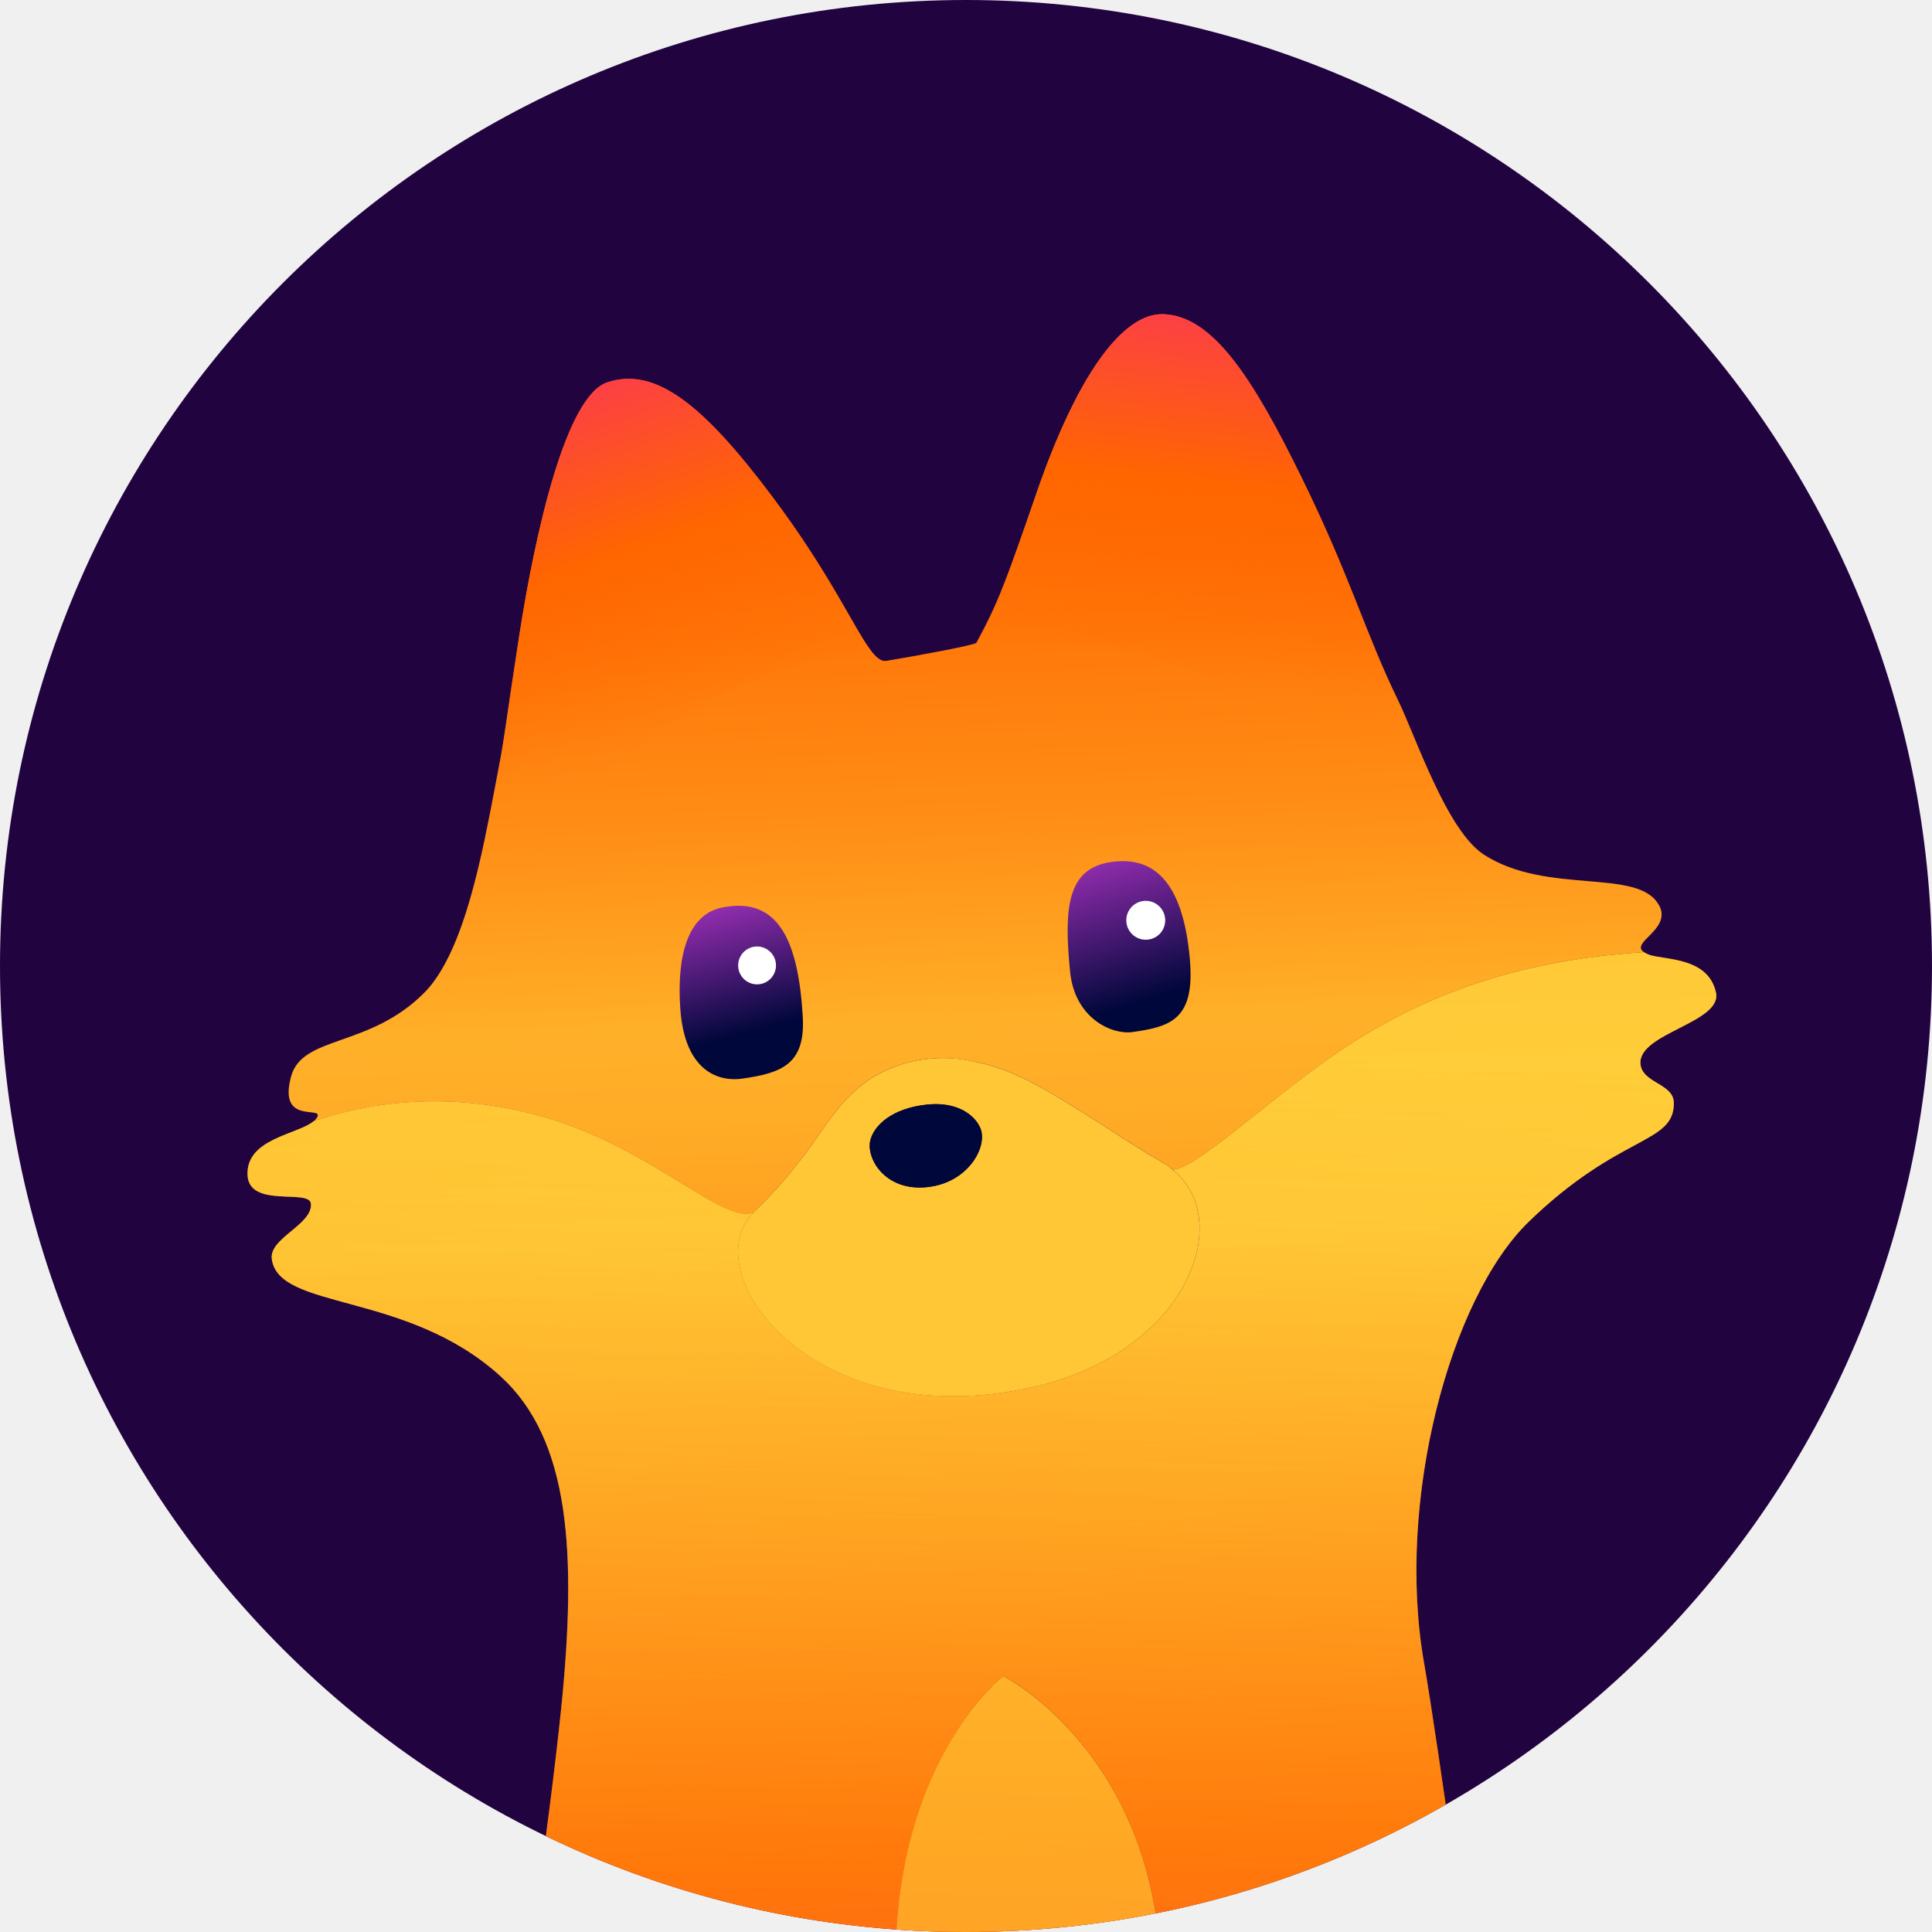
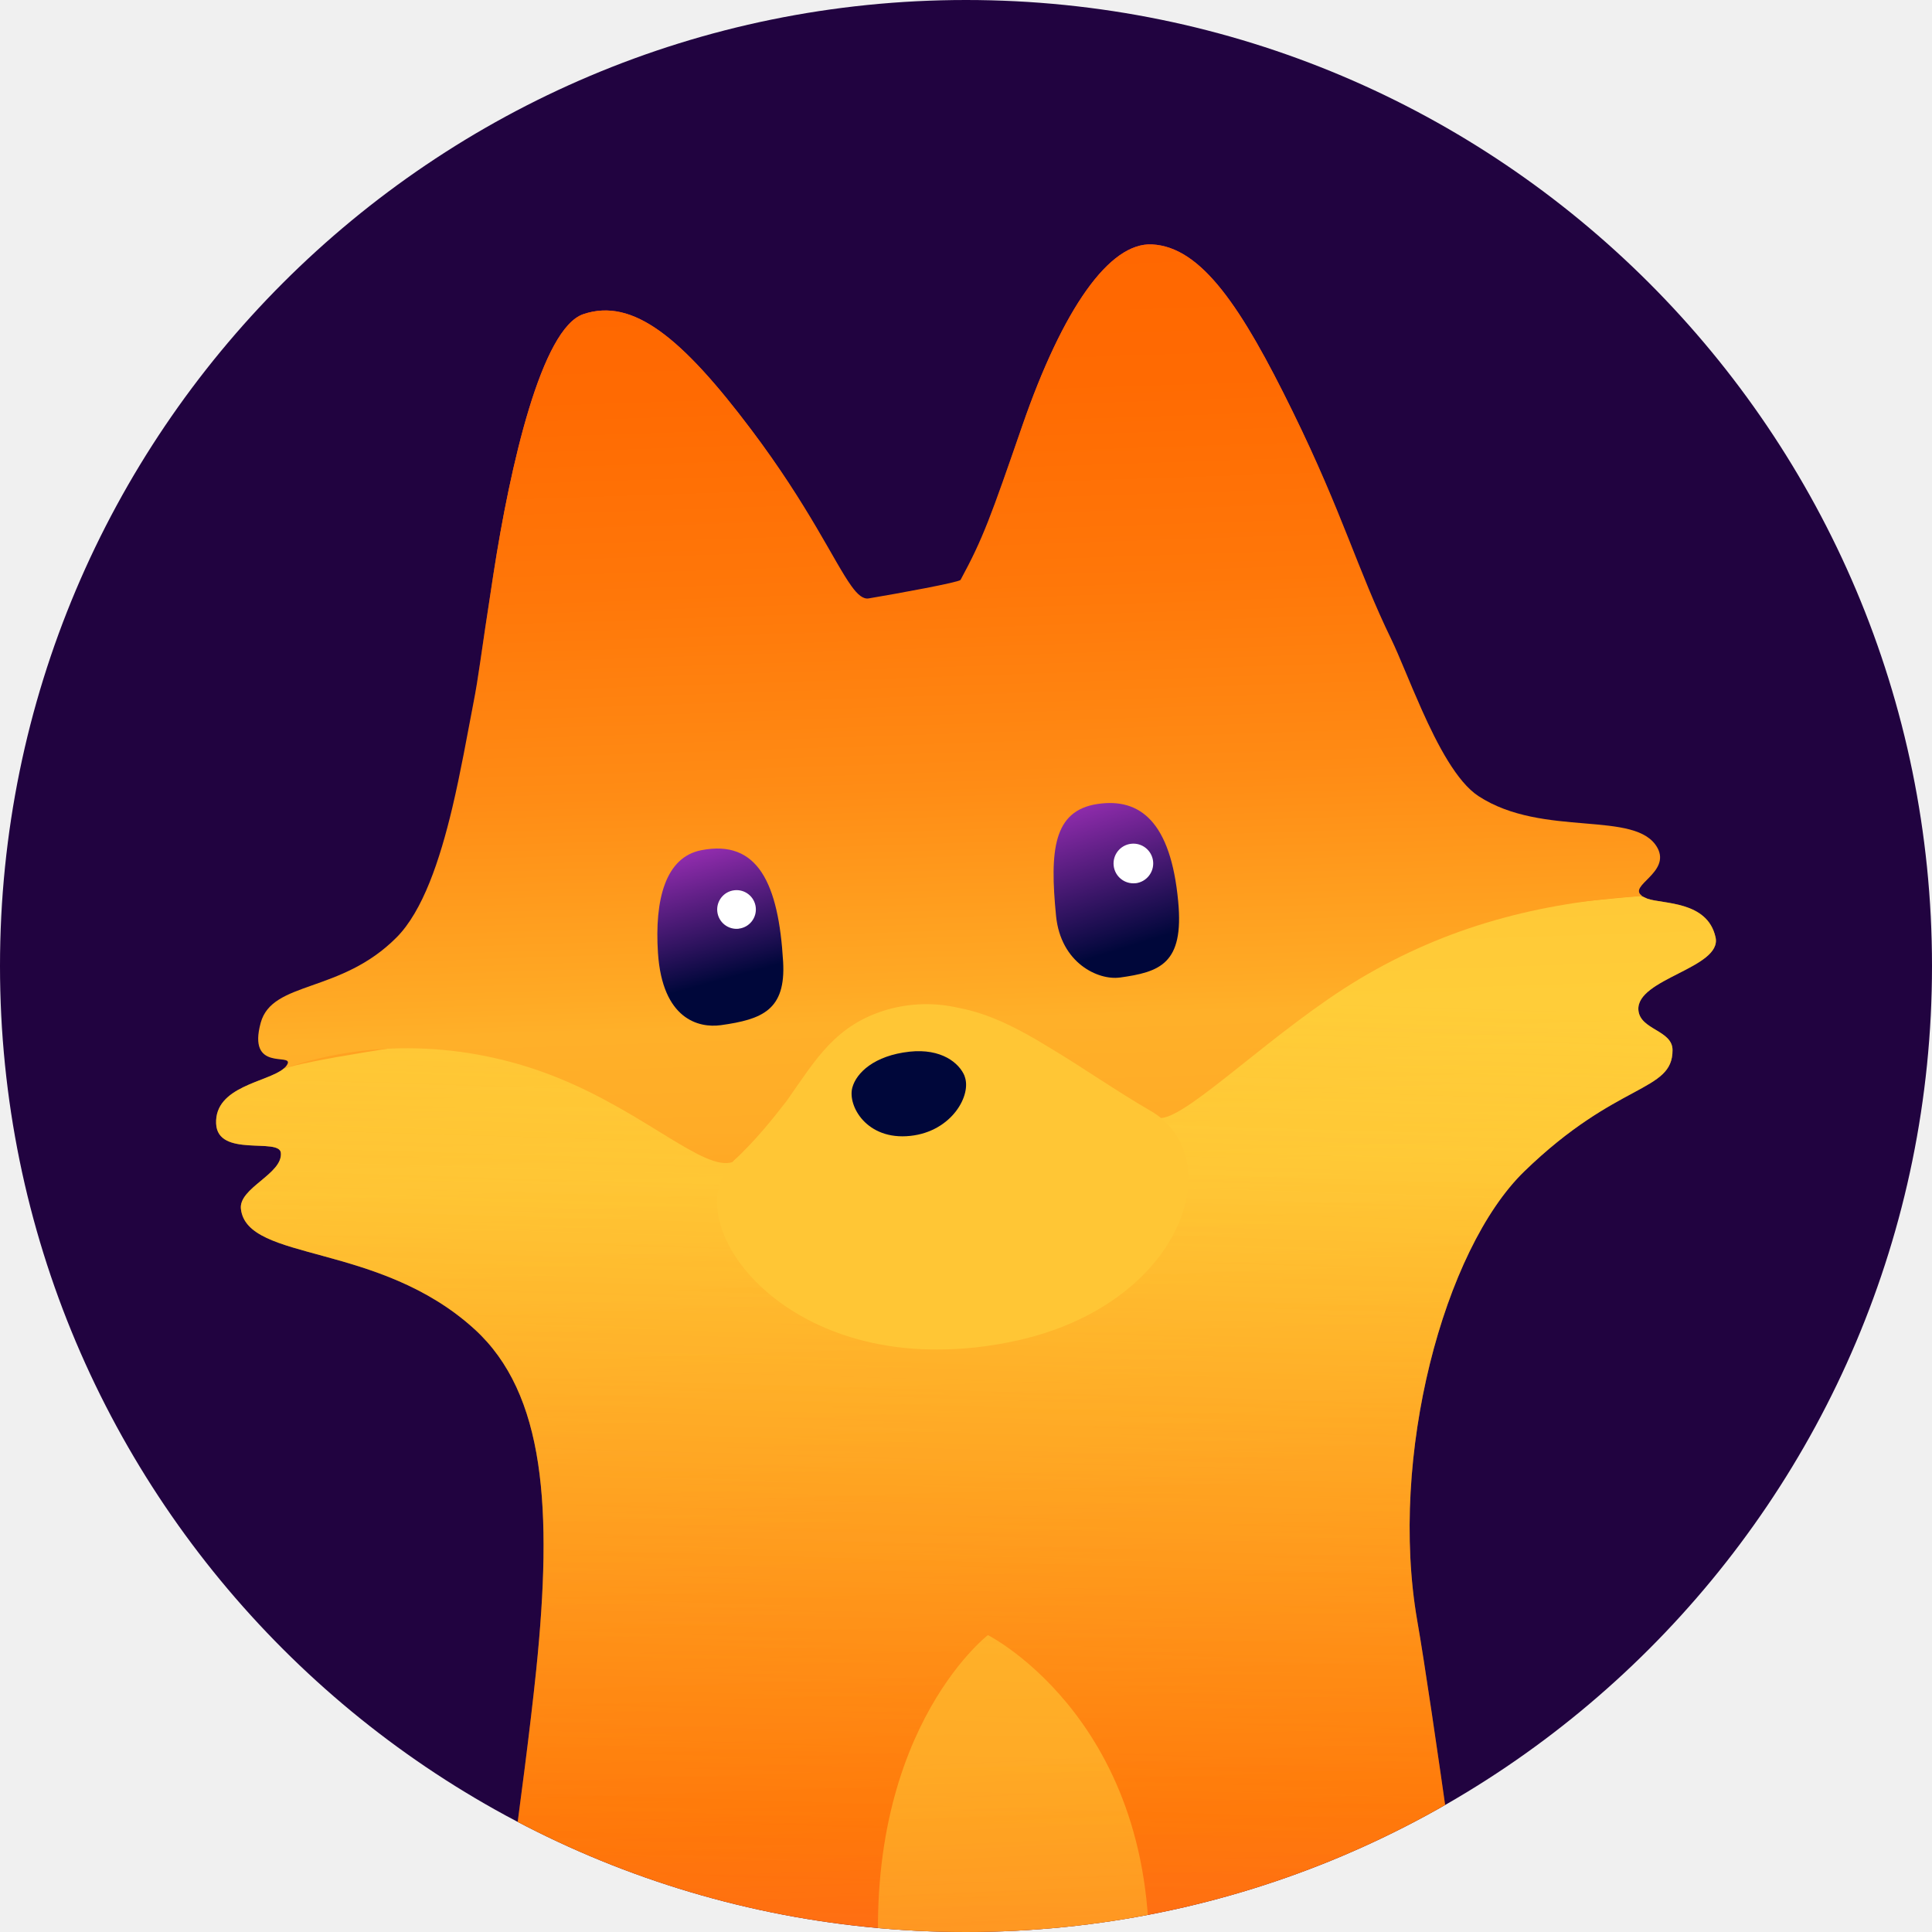
<svg xmlns="http://www.w3.org/2000/svg" width="30" height="30" fill="none" viewBox="0 0 30 30">
  <g clip-path="url(#a)">
    <rect width="30" height="30" fill="#210340" rx="15" />
-     <path fill="url(#b)" d="M25.761 14.058c-.314-.591-1.74-.15-2.723-.79-.327-.214-.621-.774-.865-1.319-.186-.416-.342-.824-.458-1.063-.52-1.067-.732-1.894-1.5-3.46-.779-1.591-1.39-2.51-2.14-2.546-.648-.033-1.355.97-1.974 2.757-.481 1.39-.595 1.71-.937 2.34q0 .003-.003.004c-.019.036-.967.21-1.396.28-.083.015-.165-.052-.262-.188-.26-.358-.642-1.21-1.528-2.382-1.046-1.39-1.794-2.007-2.548-1.752-.636.215-1.112 2.303-1.368 3.952-.212 1.366-.214 1.497-.31 2-.088.455-.187 1.013-.317 1.56-.189.793-.446 1.564-.844 1.964-.853.86-1.891.656-2.068 1.3-.204.748.479.459.41.623a.2.2 0 0 1-.061.074c1.446-.495 2.938-.357 4.156.134 1.35.544 2.239 1.433 2.671 1.287l.029-.032c.328-.31.576-.618.8-.909.437-.622.738-1.156 1.533-1.382.367-.104.723-.1 1.074-.024.466.086.912.313 1.366.594.512.305 1.028.667 1.566.978q.081.048.15.105c.43-.027 1.727-1.342 3.01-2.111 1.332-.798 2.727-1.165 4.303-1.267-.226-.152.437-.35.236-.728z" />
-     <path fill="url(#c)" d="M18.762 10.495a183 183 0 0 0 3.412 1.453c-.186-.416-.342-.824-.458-1.063-.52-1.068-.732-1.894-1.5-3.461-.778-1.59-1.389-2.509-2.14-2.546-.647-.032-1.355.97-1.973 2.758-.482 1.39-.596 1.71-.938 2.34.694-.068 2.157-.11 3.597.519" />
-     <path fill="url(#d)" d="M13.503 10.072c-.26-.359-.642-1.21-1.528-2.383C10.93 6.3 10.181 5.683 9.427 5.938 8.791 6.152 8.315 8.24 8.06 9.89c-.212 1.365-.214 1.497-.31 1.999-.088.456-.187 1.014-.317 1.56.638-.463 1.71-1.258 2.758-2.047 1.216-.917 2.6-1.228 3.313-1.332z" />
-     <path fill="url(#e)" d="M18.213 18.164c.97.784.234 2.83-2.17 3.374a5.5 5.5 0 0 1-1.225.141c-2.594.014-3.93-2.01-3.122-2.848-.432.147-1.32-.741-2.671-1.286-1.218-.49-2.711-.63-4.156-.134-.245.206-1.051.267-1.025.836.023.519.96.208.984.443.031.322-.645.533-.608.854.096.809 2.095.498 3.553 1.827 1.078.983 1.188 2.741.939 5.177-.181 1.76-.64 4.875-.64 4.875h5.884c-.382-3.854 1.624-5.4 1.624-5.4s2.722 1.374 2.429 5.4h4.92s-.598-4.36-.819-5.618c-.435-2.499.404-5.646 1.627-6.833 1.417-1.374 2.257-1.199 2.254-1.844 0-.306-.495-.306-.518-.61-.037-.477 1.276-.639 1.172-1.107-.122-.555-.802-.502-1.036-.585a.4.4 0 0 1-.083-.041c-1.577.102-2.971.47-4.303 1.267-1.283.769-2.58 2.084-3.01 2.111" />
-     <path fill="url(#f)" d="M18.213 18.164c.97.784.234 2.83-2.17 3.374a5.5 5.5 0 0 1-1.225.141c-2.594.014-3.93-2.01-3.122-2.848-.432.147-1.32-.741-2.671-1.286-1.218-.49-2.711-.63-4.156-.134-.245.206-1.051.267-1.025.836.023.519.96.208.984.443.031.322-.645.533-.608.854.096.809 2.095.498 3.553 1.827 1.078.983 1.188 2.741.939 5.177-.181 1.76-.64 4.875-.64 4.875h5.884c-.382-3.854 1.624-5.4 1.624-5.4s2.722 1.374 2.429 5.4h4.92s-.598-4.36-.819-5.618c-.435-2.499.404-5.646 1.627-6.833 1.417-1.374 2.257-1.199 2.254-1.844 0-.306-.495-.306-.518-.61-.037-.477 1.276-.639 1.172-1.107-.122-.555-.802-.502-1.036-.585a.4.4 0 0 1-.083-.041c-1.577.102-2.971.47-4.303 1.267-1.283.769-2.58 2.084-3.01 2.111" opacity=".6" />
-     <path fill="url(#g)" d="M15.579 26.025s-2.007 1.545-1.625 5.399h4.054c.294-4.026-2.43-5.399-2.43-5.399" />
-     <path fill="url(#h)" d="M15.579 26.025s-2.007 1.545-1.625 5.399h4.054c.294-4.026-2.43-5.399-2.43-5.399" opacity=".6" />
-     <path fill="url(#i)" d="M15.579 26.025s-2.007 1.545-1.625 5.399h4.054c.294-4.026-2.43-5.399-2.43-5.399" opacity=".6" />
-     <path fill="#ffc635" d="M18.213 18.164a1 1 0 0 0-.15-.106c-.537-.31-1.053-.673-1.566-.978-.453-.28-.9-.508-1.366-.594a2.15 2.15 0 0 0-1.074.024c-.795.228-1.095.76-1.533 1.383-.223.288-.47.598-.8.908q-.016.014-.03.032c-.807.837.53 2.861 3.122 2.848.382 0 .791-.043 1.226-.142 2.403-.544 3.141-2.59 2.17-3.374zm-3.813.27c-.666.07-.959-.458-.882-.736.061-.224.33-.487.873-.546.479-.052.752.168.835.371.114.285-.192.843-.824.91z" />
-     <path fill="#00073a" d="M15.224 17.523c-.082-.203-.356-.423-.835-.37-.542.058-.811.32-.873.545-.075.277.218.806.883.735.632-.067.939-.625.824-.91z" />
-     <path fill="url(#j)" d="M17.582 16.026c.612-.085.981-.205.892-1.156-.113-1.211-.58-1.58-1.226-1.484-.676.1-.73.71-.632 1.7.071.726.647.984.967.94z" />
-     <path fill="#fff" d="M17.827 14.59a.3.3 0 0 0 .264-.335.302.302 0 1 0-.264.335" />
-     <path fill="url(#k)" d="M11.517 16.75c.632-.088.992-.23.948-.969-.07-1.181-.383-1.86-1.244-1.691-.541.105-.713.744-.658 1.564.067 1.01.623 1.141.954 1.096" />
-     <path fill="#fff" d="M11.79 15.283a.294.294 0 1 0-.069-.584.294.294 0 0 0 .07.584" />
+     <g clip-path="url(#b)">
+       <path fill="url(#c)" d="M4.403 16.595c-.25.21-1.073.272-1.047.854.024.53.981.212 1.005.452.032.329-.658.544-.62.872.097.826 2.139.51 3.627 1.866 1.101 1.003 1.213 2.799.959 5.286-.185 1.797-.653 4.978-.653 4.978h15.17s-.611-4.45-.837-5.736c-.444-2.552.413-5.766 1.662-6.978 1.446-1.403 2.304-1.224 2.302-1.883 0-.312-.506-.312-.53-.622-.038-.488 1.304-.653 1.198-1.13-.125-.568-.82-.514-1.058-.599a5 5 0 0 1-.327-.156C22.872 13.603 6.65 15.312 4.4 16.595z" />
+       <path fill="url(#d)" d="M4.403 16.595c-.25.21-1.073.272-1.047.854.024.53.981.212 1.005.452.032.329-.658.544-.62.872.097.826 2.139.51 3.627 1.866 1.101 1.003 1.213 2.799.959 5.286-.185 1.797-.653 4.978-.653 4.978h15.17s-.611-4.45-.837-5.736c-.444-2.552.413-5.766 1.662-6.978 1.446-1.403 2.304-1.224 2.302-1.883 0-.312-.506-.312-.53-.622-.038-.488 1.304-.653 1.198-1.13-.125-.568-.82-.514-1.058-.599a.4.4 0 0 1-.086-.042c-1.61.105-19.618 2.177-21.095 2.683z" opacity=".6" />
+       <path fill="url(#e)" d="M15.34 25.39s-2.048 1.578-1.658 5.513h4.139c.3-4.111-2.48-5.513-2.48-5.513" opacity=".6" />
+       <path fill="url(#f)" d="M18.59 9.53c1.384.605 2.803 1.21 3.485 1.485-.19-.425-.35-.841-.469-1.086-.53-1.09-.747-1.934-1.531-3.534-.795-1.624-1.419-2.56-2.186-2.6-.66-.033-1.383.992-2.015 2.817-.492 1.42-.608 1.746-.957 2.39.709-.07 2.202-.113 3.672.529" />
+       <path fill="url(#g)" d="M13.22 9.1c-.265-.366-.655-1.235-1.559-2.432-1.069-1.419-1.832-2.049-2.602-1.79-.65.22-1.136 2.353-1.397 4.037-.217 1.394-.218 1.528-.318 2.041-.09.466-.19 1.036-.322 1.593.65-.472 1.746-1.284 2.815-2.09 1.243-.936 2.656-1.254 3.383-1.36z" />
+       <path fill="url(#h)" d="M25.739 13.17c-.322-.604-1.778-.152-2.781-.808-.334-.218-.635-.79-.883-1.346-.19-.425-.35-.84-.469-1.085-.53-1.09-.747-1.934-1.531-3.534-.795-1.626-1.418-2.562-2.186-2.601-.66-.034-1.383.99-2.015 2.816-.492 1.42-.608 1.746-.957 2.39l-.003.003c-.02.037-.988.214-1.425.287-.085.014-.17-.055-.269-.193-.265-.366-.655-1.235-1.559-2.433-1.069-1.418-1.832-2.048-2.602-1.788-.65.219-1.136 2.351-1.397 4.035-.217 1.395-.218 1.529-.318 2.042-.09.465-.19 1.035-.322 1.593-.193.81-.456 1.597-.863 2.007-.87.877-1.93.669-2.111 1.327-.208.763.489.468.418.636a.2.2 0 0 1-.062.075c1.477-.505 3-.364 4.244.137 1.38.555 2.286 1.463 2.728 1.314l.03-.032c.335-.316 1.587 1.305 1.814 1.009.446-.636 4.763-1.7 4.81-1.66.44-.028 1.764-1.371 3.075-2.157 1.36-.814 2.783-1.189 4.393-1.294-.23-.155.446-.356.24-.743z" />
+       <path fill="#FFC635" d="M18.03 17.363a1 1 0 0 0-.153-.107c-.548-.317-1.075-.688-1.599-1-.462-.284-.918-.518-1.395-.606a2.2 2.2 0 0 0-1.096.025c-.812.232-1.119.776-1.566 1.412-.227.295-.48.61-.817.928q-.016.015-.03.032c-.824.855.54 2.922 3.188 2.908.39 0 .808-.044 1.252-.144 2.454-.556 3.207-2.645 2.215-3.446z" />
+       <path fill="#00073A" d="M14.979 16.71c-.084-.207-.364-.432-.853-.38-.553.06-.829.33-.891.558-.077.282.222.823.9.75.646-.068.96-.638.842-.929z" />
+       <path fill="url(#i)" d="M17.385 15.18c.624-.087 1.002-.21.91-1.182-.115-1.236-.592-1.612-1.251-1.514-.69.102-.745.723-.646 1.735.073.742.661 1.005.988.96z" />
+       <path fill="#fff" d="M17.635 13.715a.31.31 0 0 0 .27-.343.308.308 0 1 0-.27.342" />
+       <path fill="url(#j)" d="M11.192 15.919c.645-.09 1.013-.235.968-.99-.071-1.206-.391-1.899-1.27-1.727-.554.107-.728.76-.673 1.597.069 1.032.636 1.166.974 1.12" />
+       <path fill="#fff" d="M11.472 14.42a.3.3 0 1 0-.07-.596.3.3 0 0 0 .07.597" />
+     </g>
  </g>
  <defs>
-     <linearGradient id="b" x1="14.764" x2="15.551" y1="4.274" y2="27.905" gradientUnits="userSpaceOnUse">
-       <stop stop-color="#f60" />
-       <stop offset=".11" stop-color="#ff6a02" />
-       <stop offset=".23" stop-color="#ff7709" />
-       <stop offset=".35" stop-color="#ff8c15" />
-       <stop offset=".47" stop-color="#ffaa25" />
-       <stop offset=".49" stop-color="#ffb029" />
-       <stop offset=".55" stop-color="#ffac27" />
-       <stop offset=".62" stop-color="#ffa120" />
-       <stop offset=".68" stop-color="#ff8f16" />
-       <stop offset=".73" stop-color="#ff7508" />
-       <stop offset=".76" stop-color="#f60" />
-       <stop offset=".91" stop-color="#fb2872" />
+     <linearGradient id="c" x1="14.706" x2="15.822" y1="7.147" y2="40.671" gradientUnits="userSpaceOnUse">
+       <stop stop-color="#F60" />
+       <stop offset=".33" stop-color="#FFB029" />
+       <stop offset=".46" stop-color="#FF9218" />
+       <stop offset=".63" stop-color="#F60" />
+       <stop offset="1" stop-color="#FB2872" />
    </linearGradient>
-     <linearGradient id="c" x1="18.687" x2="19.438" y1="10.6" y2="3.471" gradientUnits="userSpaceOnUse">
-       <stop stop-color="#f60" stop-opacity="0" />
-       <stop offset=".06" stop-color="#f60" stop-opacity=".12" />
-       <stop offset=".2" stop-color="#f60" stop-opacity=".42" />
-       <stop offset=".39" stop-color="#f60" stop-opacity=".9" />
-       <stop offset=".43" stop-color="#f60" />
-       <stop offset=".72" stop-color="#fd4737" />
-       <stop offset="1" stop-color="#fb2872" />
+     <linearGradient id="d" x1="15.019" x2="14.211" y1="15.402" y2="42.735" gradientUnits="userSpaceOnUse">
+       <stop stop-color="#FFEB49" />
+       <stop offset=".36" stop-color="#FFB52B" stop-opacity=".6" />
+       <stop offset=".67" stop-color="#FF8A14" stop-opacity=".28" />
+       <stop offset=".89" stop-color="#FF7005" stop-opacity=".08" />
+       <stop offset="1" stop-color="#F60" stop-opacity="0" />
    </linearGradient>
-     <linearGradient id="d" x1="10.392" x2="8.004" y1="11.573" y2="4.815" gradientUnits="userSpaceOnUse">
-       <stop stop-color="#f60" stop-opacity="0" />
-       <stop offset=".04" stop-color="#f60" stop-opacity=".04" />
-       <stop offset=".1" stop-color="#f60" stop-opacity=".15" />
-       <stop offset=".19" stop-color="#f60" stop-opacity=".33" />
-       <stop offset=".29" stop-color="#f60" stop-opacity=".58" />
-       <stop offset=".4" stop-color="#f60" stop-opacity=".89" />
-       <stop offset=".43" stop-color="#f60" />
-       <stop offset=".72" stop-color="#fd4737" />
-       <stop offset="1" stop-color="#fb2872" />
+     <linearGradient id="e" x1="15.563" x2="16.316" y1="26.304" y2="42.865" gradientUnits="userSpaceOnUse">
+       <stop offset=".06" stop-color="#FFC635" />
+       <stop offset=".14" stop-color="#FFC132" stop-opacity=".96" />
+       <stop offset=".29" stop-color="#FFB62C" stop-opacity=".84" />
+       <stop offset=".47" stop-color="#FFA422" stop-opacity=".66" />
+       <stop offset=".69" stop-color="#FF8C15" stop-opacity=".4" />
+       <stop offset=".95" stop-color="#FF6C03" stop-opacity=".07" />
+       <stop offset="1" stop-color="#F60" stop-opacity="0" />
    </linearGradient>
-     <linearGradient id="e" x1="14.964" x2="16.048" y1="8.384" y2="40.901" gradientUnits="userSpaceOnUse">
-       <stop stop-color="#f60" />
-       <stop offset=".33" stop-color="#ffb029" />
-       <stop offset=".46" stop-color="#ff9218" />
-       <stop offset=".63" stop-color="#f60" />
-       <stop offset="1" stop-color="#fb2872" />
+     <linearGradient id="f" x1="18.515" x2="19.282" y1="9.615" y2="2.336" gradientUnits="userSpaceOnUse">
+       <stop stop-color="#F60" stop-opacity="0" />
+       <stop offset=".06" stop-color="#F60" stop-opacity=".12" />
+       <stop offset=".2" stop-color="#F60" stop-opacity=".42" />
+       <stop offset=".39" stop-color="#F60" stop-opacity=".9" />
+       <stop offset=".43" stop-color="#F60" />
+       <stop offset=".72" stop-color="#FD4737" />
+       <stop offset="1" stop-color="#FB2872" />
    </linearGradient>
-     <linearGradient id="f" x1="15.264" x2="14.474" y1="16.242" y2="43.009" gradientUnits="userSpaceOnUse">
-       <stop stop-color="#ffeb49" />
-       <stop offset=".36" stop-color="#ffb52b" stop-opacity=".6" />
-       <stop offset=".67" stop-color="#ff8a14" stop-opacity=".28" />
-       <stop offset=".89" stop-color="#ff7005" stop-opacity=".08" />
-       <stop offset="1" stop-color="#f60" stop-opacity="0" />
+     <linearGradient id="g" x1="10.045" x2="7.607" y1="10.633" y2="3.731" gradientUnits="userSpaceOnUse">
+       <stop stop-color="#F60" stop-opacity="0" />
+       <stop offset=".04" stop-color="#F60" stop-opacity=".04" />
+       <stop offset=".1" stop-color="#F60" stop-opacity=".15" />
+       <stop offset=".19" stop-color="#F60" stop-opacity=".33" />
+       <stop offset=".29" stop-color="#F60" stop-opacity=".58" />
+       <stop offset=".4" stop-color="#F60" stop-opacity=".89" />
+       <stop offset=".43" stop-color="#F60" />
+       <stop offset=".72" stop-color="#FD4737" />
+       <stop offset="1" stop-color="#FB2872" />
    </linearGradient>
-     <linearGradient id="g" x1="15.224" x2="16.308" y1="8.375" y2="40.891" gradientUnits="userSpaceOnUse">
-       <stop stop-color="#f60" />
-       <stop offset=".33" stop-color="#ffb029" />
-       <stop offset=".46" stop-color="#ff9218" />
-       <stop offset=".63" stop-color="#f60" />
-       <stop offset="1" stop-color="#fb2872" />
+     <linearGradient id="h" x1="14.506" x2="15.371" y1="3.124" y2="29.077" gradientUnits="userSpaceOnUse">
+       <stop stop-color="#F60" />
+       <stop offset=".11" stop-color="#FF6A02" />
+       <stop offset=".23" stop-color="#FF7709" />
+       <stop offset=".35" stop-color="#FF8C15" />
+       <stop offset=".47" stop-color="#FFAA25" />
+       <stop offset=".49" stop-color="#FFB029" />
+       <stop offset=".55" stop-color="#FFAC27" />
+       <stop offset=".62" stop-color="#FFA120" />
+       <stop offset=".68" stop-color="#FF8F16" />
+       <stop offset=".73" stop-color="#FF7508" />
+       <stop offset=".76" stop-color="#F60" />
+       <stop offset=".91" stop-color="#FB2872" />
    </linearGradient>
-     <linearGradient id="h" x1="16.391" x2="15.602" y1="16.276" y2="43.044" gradientUnits="userSpaceOnUse">
-       <stop stop-color="#ffeb49" />
-       <stop offset=".36" stop-color="#ffb52b" stop-opacity=".6" />
-       <stop offset=".67" stop-color="#ff8a14" stop-opacity=".28" />
-       <stop offset=".89" stop-color="#ff7005" stop-opacity=".08" />
-       <stop offset="1" stop-color="#f60" stop-opacity="0" />
+     <linearGradient id="i" x1="16.617" x2="17.691" y1="11.692" y2="15.101" gradientUnits="userSpaceOnUse">
+       <stop offset=".16" stop-color="#A030B9" />
+       <stop offset=".88" stop-color="#00073A" />
    </linearGradient>
-     <linearGradient id="i" x1="15.922" x2="16.66" y1="29.663" y2="45.882" gradientUnits="userSpaceOnUse">
-       <stop stop-color="#ffc635" />
-       <stop offset=".09" stop-color="#ffc132" stop-opacity=".96" />
-       <stop offset=".24" stop-color="#ffb62c" stop-opacity=".84" />
-       <stop offset=".44" stop-color="#ffa422" stop-opacity=".66" />
-       <stop offset=".67" stop-color="#ff8c15" stop-opacity=".4" />
-       <stop offset=".94" stop-color="#ff6c03" stop-opacity=".07" />
-       <stop offset="1" stop-color="#f60" stop-opacity="0" />
-     </linearGradient>
-     <linearGradient id="j" x1="16.827" x2="17.88" y1="12.612" y2="15.949" gradientUnits="userSpaceOnUse">
-       <stop offset=".16" stop-color="#a030b9" />
-       <stop offset=".88" stop-color="#00073a" />
-     </linearGradient>
-     <linearGradient id="k" x1="10.93" x2="11.73" y1="13.461" y2="16.387" gradientUnits="userSpaceOnUse">
-       <stop offset=".16" stop-color="#a030b9" />
-       <stop offset=".88" stop-color="#00073a" />
+     <linearGradient id="j" x1="10.594" x2="11.411" y1="12.56" y2="15.546" gradientUnits="userSpaceOnUse">
+       <stop offset=".16" stop-color="#A030B9" />
+       <stop offset=".88" stop-color="#00073A" />
    </linearGradient>
    <clipPath id="a">
      <rect width="30" height="30" fill="#fff" rx="15" />
    </clipPath>
+     <clipPath id="b">
+       <path fill="#fff" d="M1.446 3.795h27.108v27.108H1.446z" />
+     </clipPath>
  </defs>
</svg>
